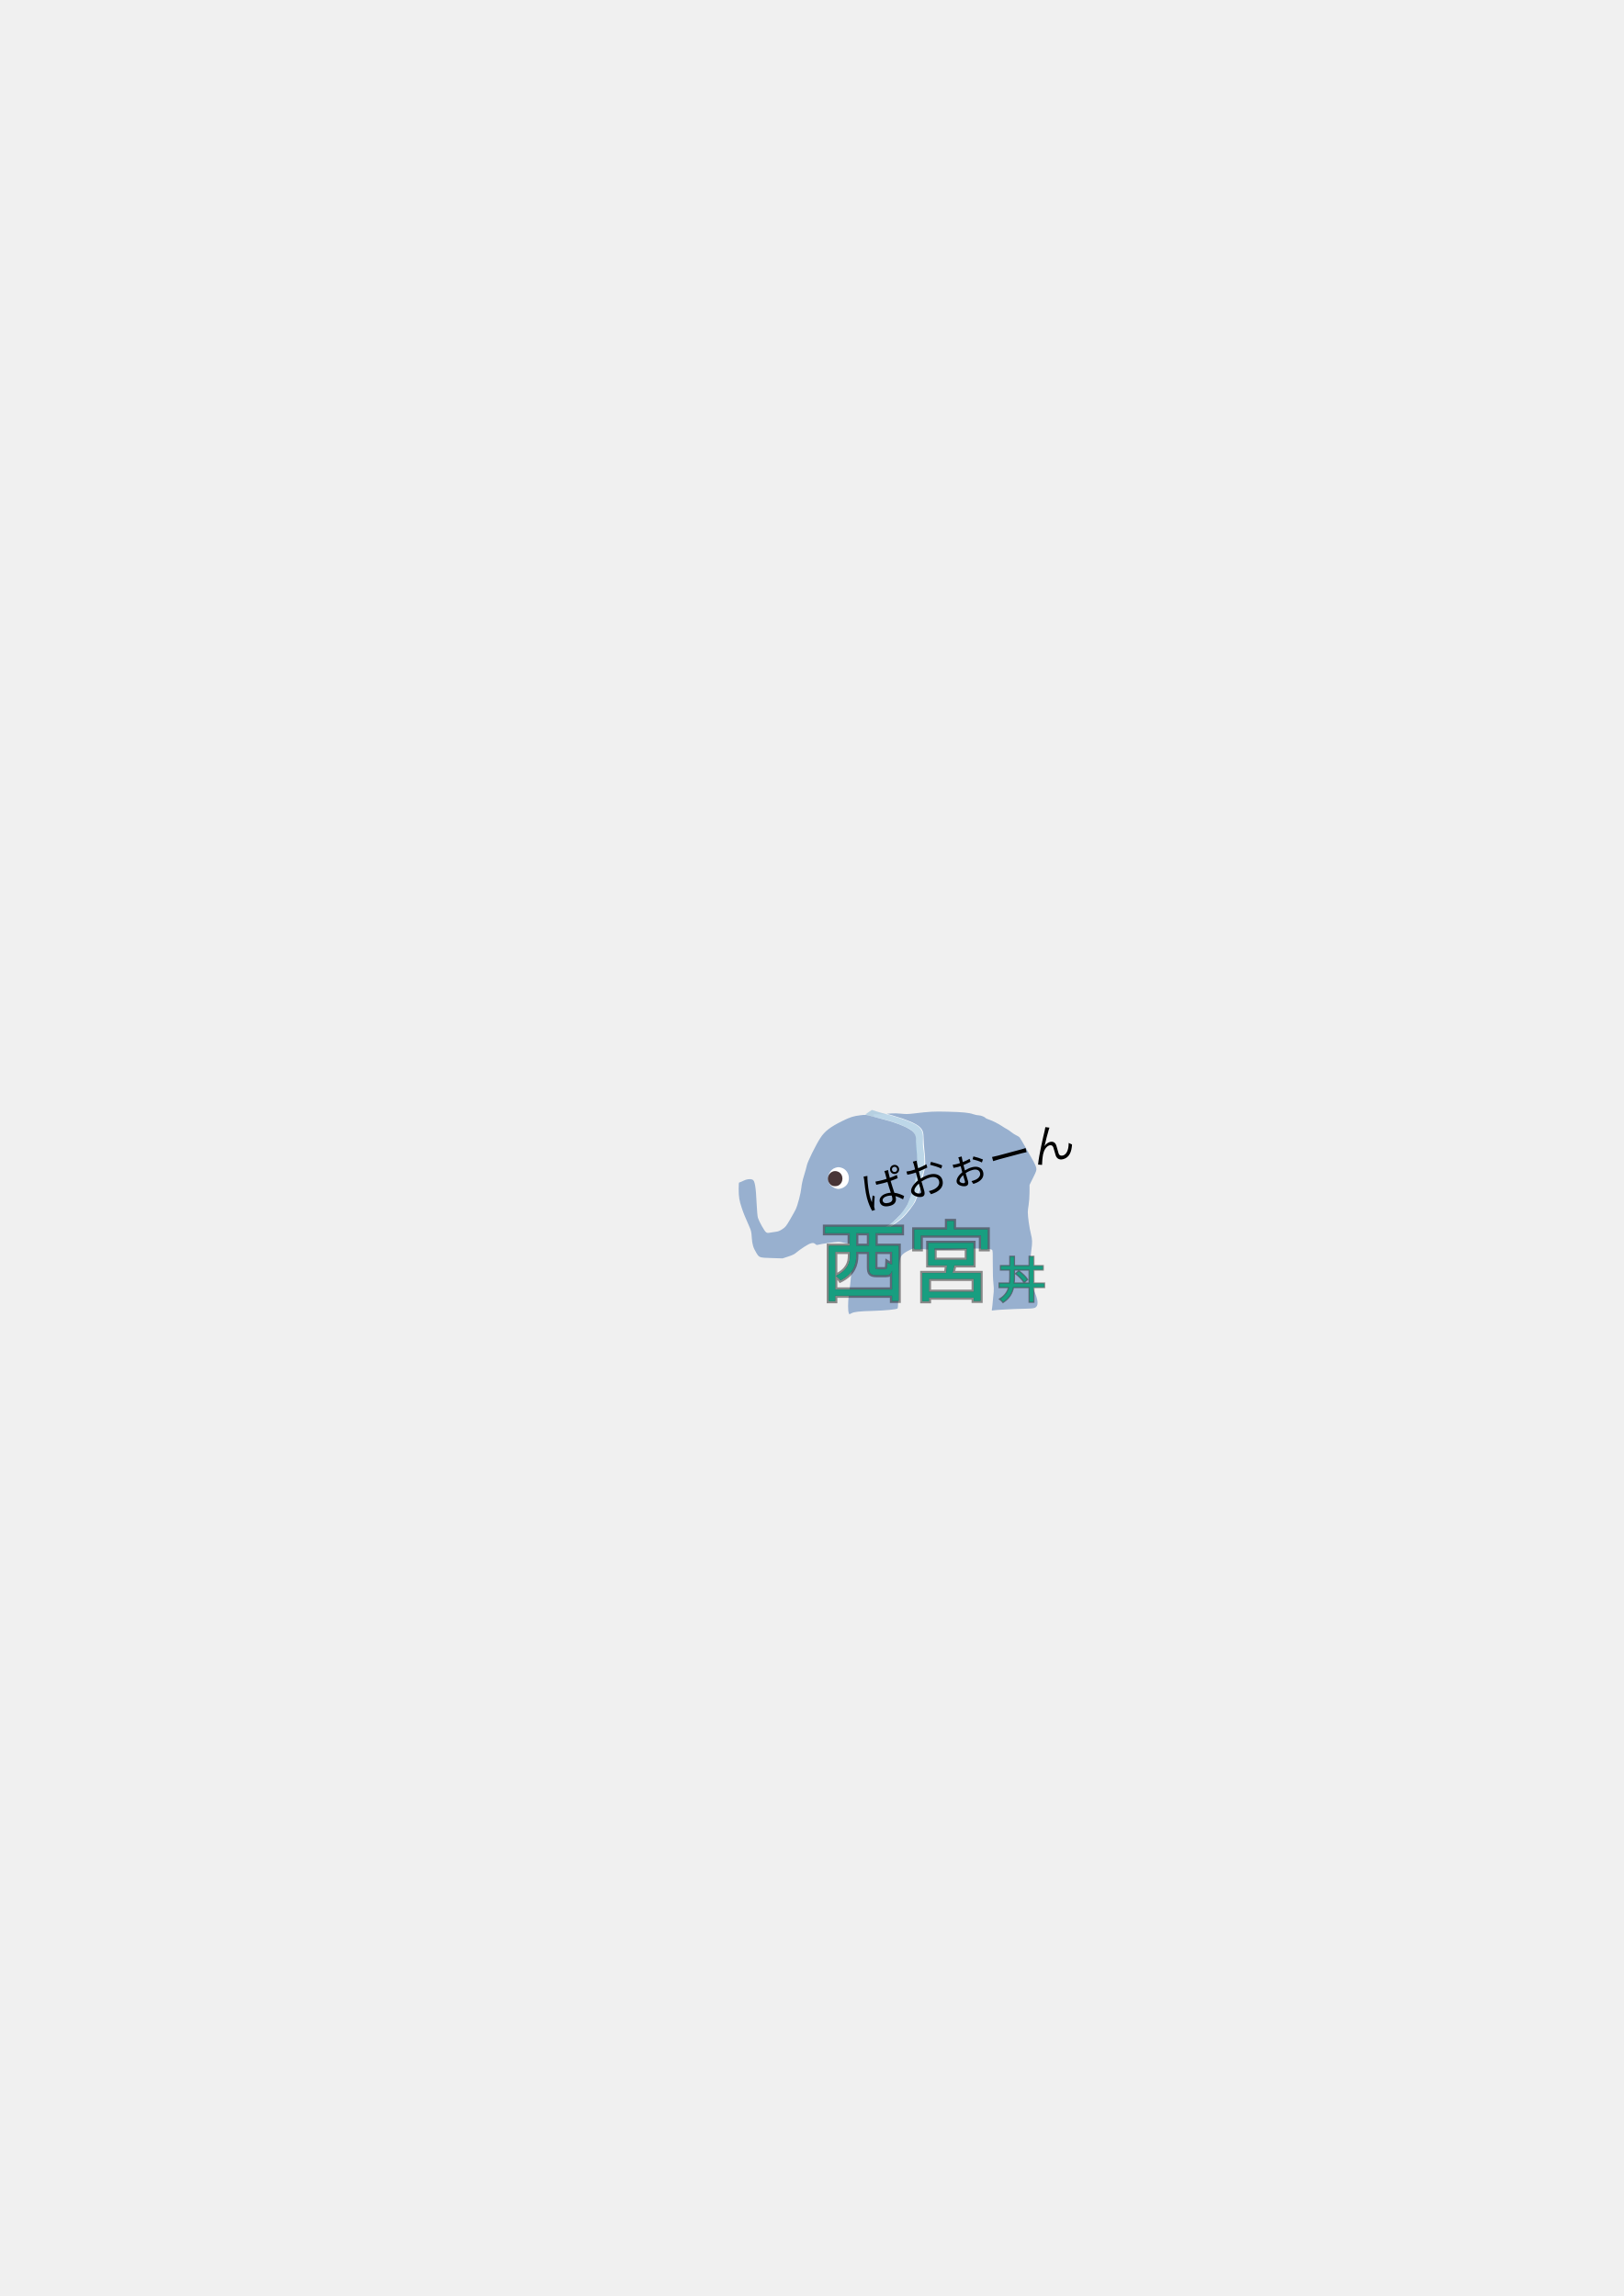
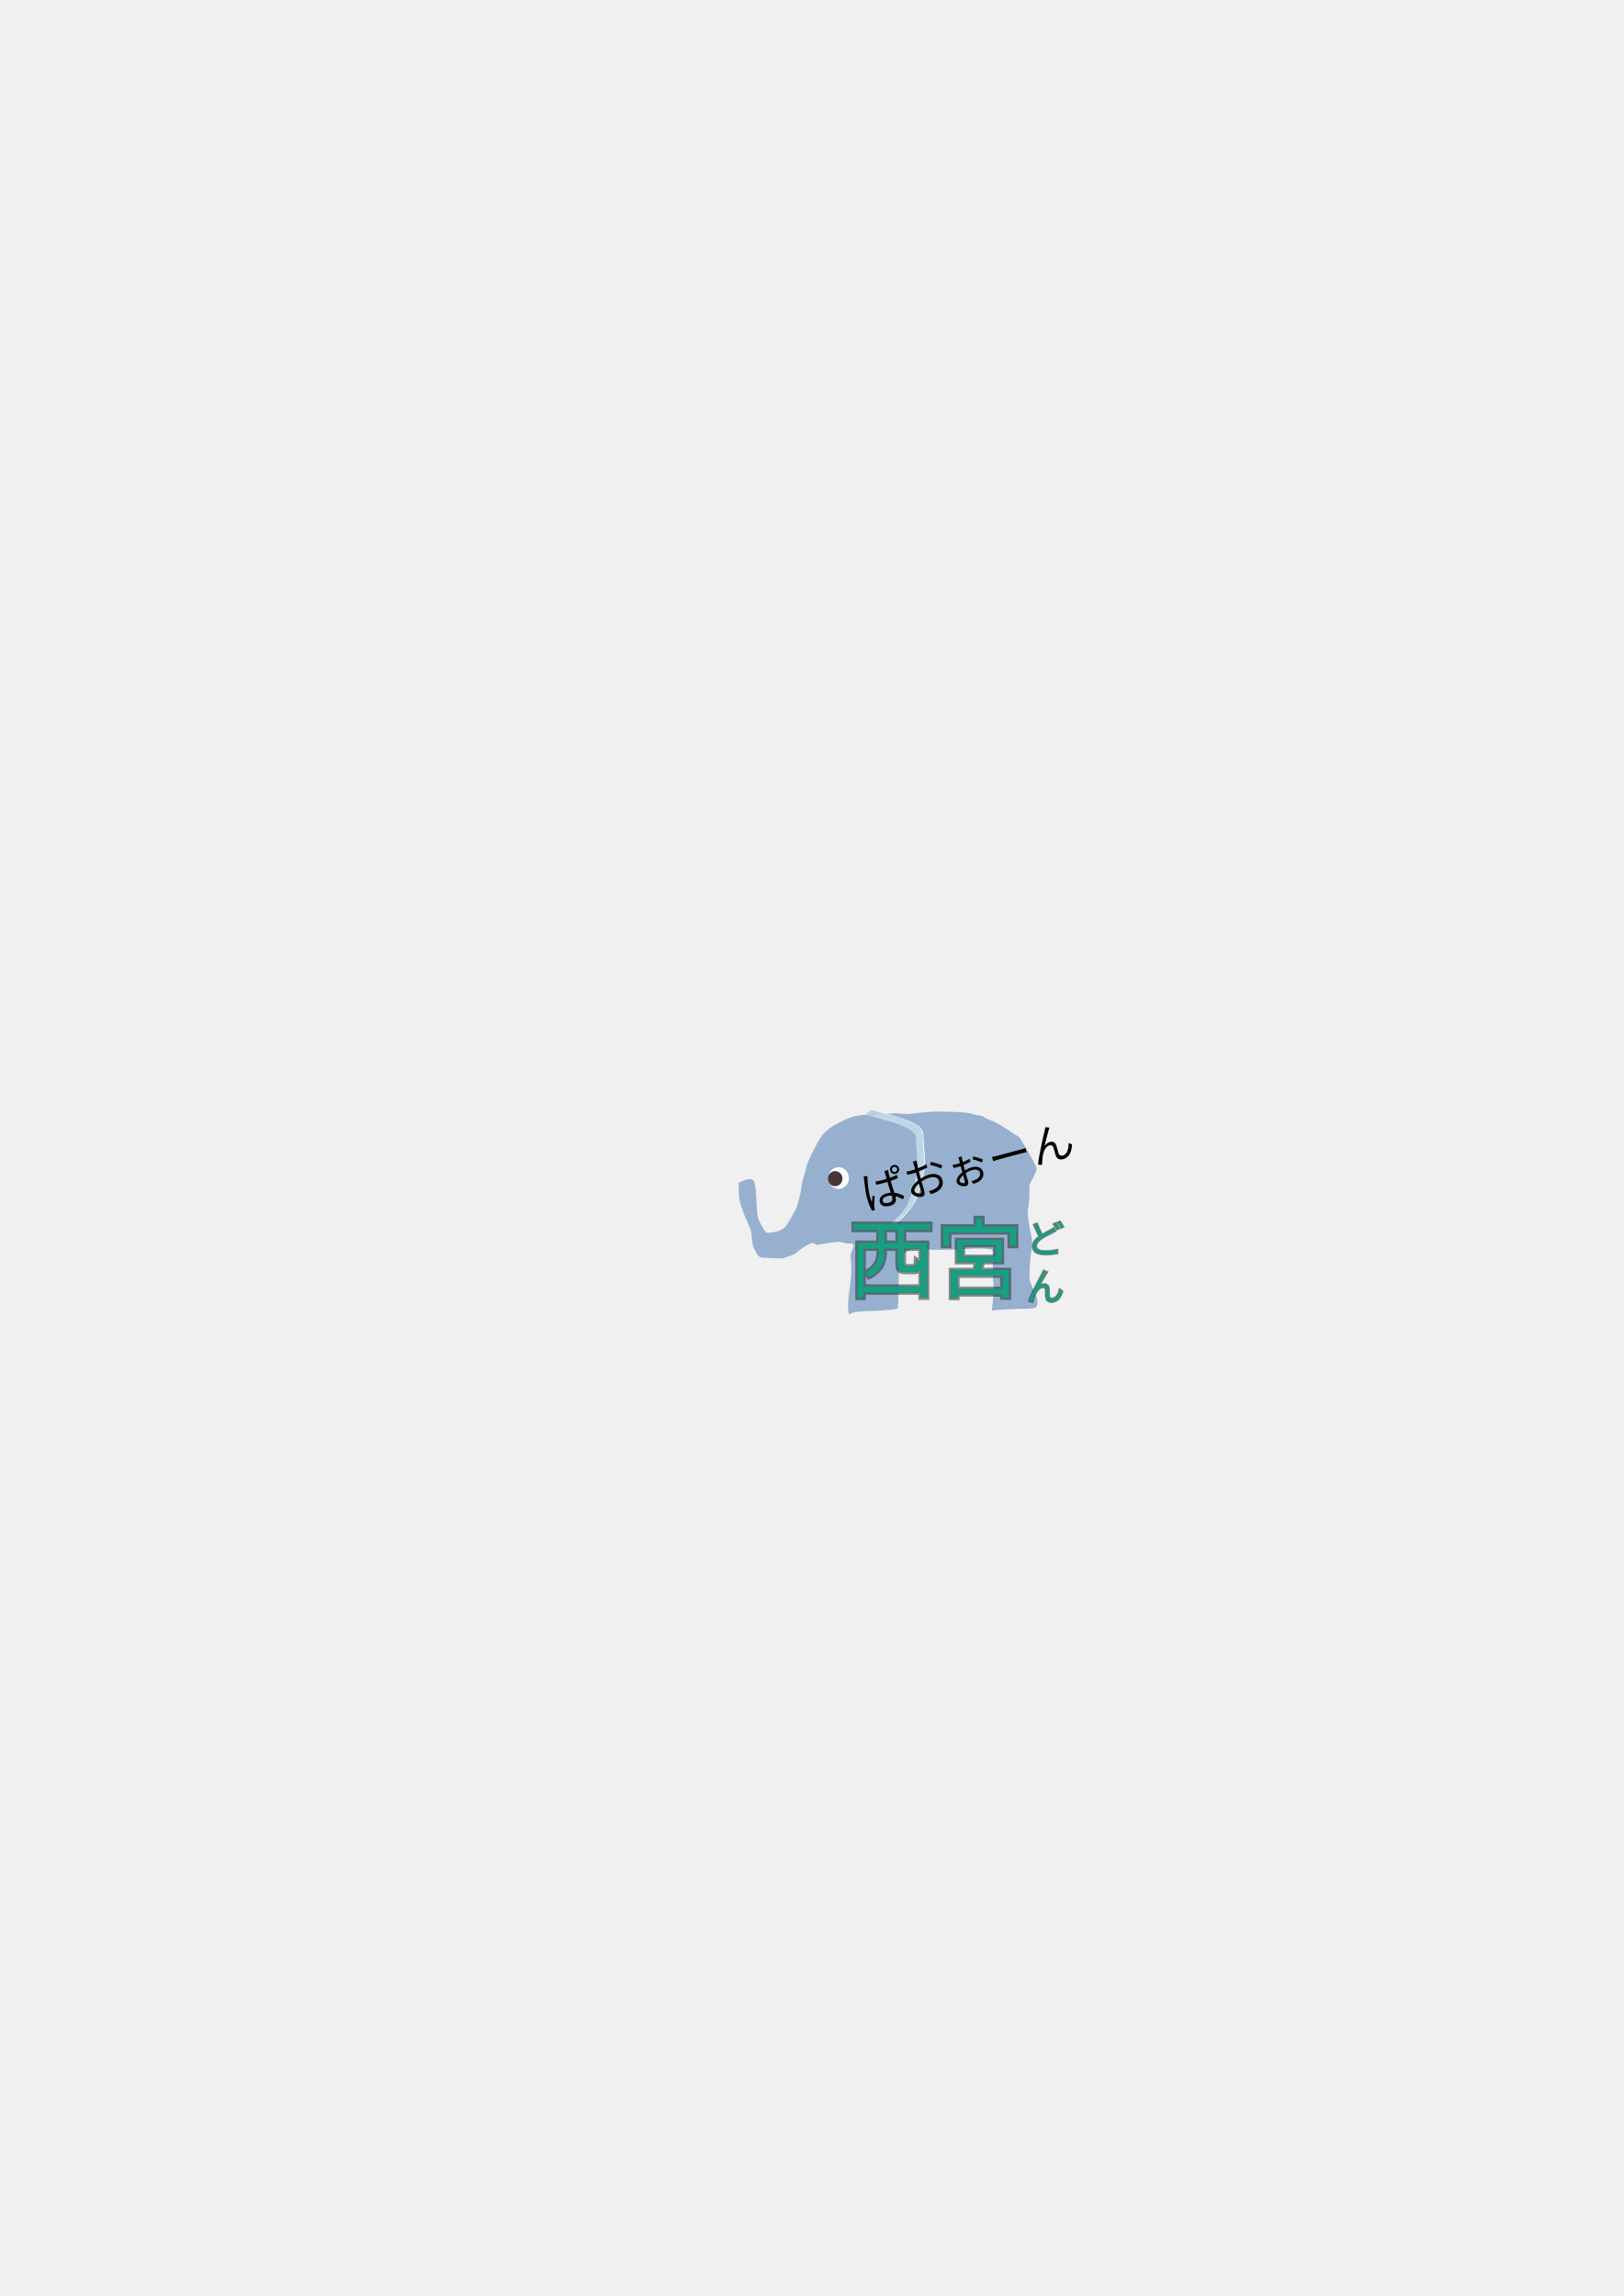
<svg xmlns="http://www.w3.org/2000/svg" width="210mm" height="297mm" viewBox="0 0 744.094 1052.362" id="svg2" version="1.1">
  <defs id="defs4">
    </defs>
  <g id="layer1">
    <g id="g4744">
      <rect y="510.718" x="400.399" height="56.922" width="27.931" id="rect4830" style="fill:#ffffff;fill-opacity:1;stroke:none;stroke-width:16;stroke-linecap:round;stroke-linejoin:round;stroke-miterlimit:4;stroke-dasharray:none" />
      <rect y="530.871" x="376.358" height="17.324" width="16.087" id="rect4288" style="fill:#ffffff;fill-opacity:1;stroke:none;stroke-width:16;stroke-linecap:round;stroke-linejoin:round;stroke-miterlimit:4;stroke-dasharray:none" />
      <path id="path4239" d="m 388.945,601.742 c -0.384,-0.907 -0.381,-4.909 0.006,-7.789 1.24,-9.216 1.367,-11.368 0.962,-16.261 -0.211,-2.551 -0.196,-2.688 0.464,-4.25 0.878,-2.078 1.044,-2.981 0.599,-3.263 -0.19,-0.12 -1.034,-0.22 -1.876,-0.222 -0.842,-0.002 -2.009,-0.173 -2.594,-0.379 -0.585,-0.206 -1.605,-0.375 -2.268,-0.375 -1.356,0 -7.594,0.876 -9.073,1.274 -0.855,0.23 -1.033,0.197 -1.553,-0.291 -0.932,-0.875 -2.186,-0.555 -5.048,1.288 -1.339,0.862 -2.95,2.026 -3.581,2.586 -0.888,0.788 -1.735,1.21 -3.75,1.868 l -2.602,0.85 -4.992,-0.154 c -5.713,-0.176 -5.698,-0.171 -7.072,-2.447 -1.399,-2.316 -1.848,-3.844 -2.051,-6.973 -0.164,-2.541 -0.292,-3.115 -1.098,-4.938 -2.1,-4.75 -2.636,-6.07 -3.493,-8.607 -1.136,-3.363 -1.415,-5.084 -1.417,-8.768 -10e-4,-2.31 0.071,-2.938 0.338,-2.938 0.187,0 1.002,-0.336 1.812,-0.747 1.519,-0.77 3.02,-0.961 4.16,-0.527 1.099,0.418 1.565,3.11 1.933,11.149 0.142,3.114 0.382,5.708 0.59,6.375 0.527,1.693 2.953,6.018 3.675,6.55 0.544,0.401 0.811,0.433 1.875,0.224 0.683,-0.134 1.873,-0.313 2.645,-0.398 1.076,-0.118 1.773,-0.399 2.982,-1.202 1.461,-0.971 1.724,-1.299 3.548,-4.424 1.084,-1.856 2.24,-3.938 2.57,-4.625 0.932,-1.942 2.383,-7.508 2.61,-10.008 0.131,-1.443 0.568,-3.427 1.213,-5.5 0.554,-1.783 1.135,-3.879 1.291,-4.658 0.345,-1.726 4.131,-9.413 6.206,-12.603 2.001,-3.076 4.562,-5.051 10.043,-7.745 3.666,-1.802 5.04,-2.238 8.325,-2.642 2.382,-0.293 2.469,-0.285 5.24,0.481 1.55,0.428 4.112,1.115 5.693,1.526 6.413,1.667 11.689,3.941 13.312,5.737 1.04,1.151 1.334,2.209 1.26,4.537 -0.028,0.894 0.127,3.237 0.344,5.207 0.494,4.479 0.346,8.506 -0.394,10.752 -0.287,0.872 -0.522,1.896 -0.522,2.276 0,1.047 -2.393,8.403 -3.379,10.39 -1.872,3.769 -7.712,9.657 -10.303,10.389 -1.025,0.289 -4.208,2.429 -3.969,2.669 0.257,0.257 2.898,-0.803 5.186,-2.082 2.403,-1.344 5.224,-3.373 7.055,-5.077 1.692,-1.574 4.966,-5.846 5.669,-7.398 1.027,-2.267 2.901,-8.229 3.339,-10.625 0.214,-1.169 0.56,-2.74 0.77,-3.492 0.486,-1.743 0.49,-5.284 0.008,-9.143 -0.205,-1.645 -0.376,-4.115 -0.38,-5.49 -0.009,-2.975 -0.392,-4.025 -1.994,-5.47 -1.598,-1.441 -5.936,-3.262 -11.862,-4.98 l -2.984,-0.865 1.984,-0.175 c 1.128,-0.1 3.104,-0.052 4.578,0.111 2.12,0.234 3.169,0.217 5.75,-0.094 7.235,-0.871 9.305,-0.981 15.491,-0.819 7.087,0.185 9.831,0.454 11.847,1.164 0.787,0.277 1.889,0.504 2.447,0.504 0.965,0 2.796,0.723 3.107,1.227 0.08,0.129 0.734,0.428 1.454,0.664 1.714,0.561 4.463,1.943 6.185,3.107 0.756,0.511 1.769,1.128 2.25,1.369 0.481,0.242 1.381,0.859 2,1.372 0.619,0.513 1.631,1.159 2.25,1.436 0.619,0.276 1.307,0.716 1.529,0.976 0.222,0.261 1.478,2.386 2.791,4.724 1.313,2.337 2.899,5.14 3.524,6.228 0.626,1.088 1.213,2.478 1.304,3.089 0.153,1.021 0.035,1.378 -1.46,4.397 l -1.627,3.286 -0.02,3.5 c -0.011,1.949 -0.189,4.442 -0.401,5.625 -0.21,1.169 -0.384,2.705 -0.386,3.415 -0.007,2.005 0.732,7.212 1.395,9.83 0.701,2.765 0.738,3.938 0.237,7.506 -0.842,5.996 -1.107,12.114 -0.618,14.237 0.141,0.611 0.808,2.243 1.484,3.625 2.441,4.999 2.625,7.953 0.541,8.684 -0.558,0.196 -2.241,0.331 -4.293,0.344 -4.004,0.027 -13.756,0.539 -14.679,0.77 -0.635,0.159 -0.645,0.142 -0.469,-0.812 0.099,-0.536 0.275,-2.212 0.392,-3.724 0.117,-1.512 0.292,-3.33 0.389,-4.039 0.098,-0.718 0.035,-2.435 -0.142,-3.875 -0.191,-1.552 -0.302,-5.052 -0.28,-8.756 0.031,-5.123 -0.025,-6.233 -0.329,-6.537 -0.563,-0.563 -5.968,-0.785 -11.131,-0.456 -10.429,0.664 -19.044,0.581 -23.321,-0.226 -1.098,-0.207 -1.36,-0.148 -3.25,0.728 -2.245,1.041 -3.513,1.985 -4.037,3.004 -0.718,1.396 -0.952,4.309 -1.111,13.834 -0.105,6.33 -0.254,9.769 -0.429,9.944 -0.463,0.463 -5.521,0.974 -11.229,1.135 -6.489,0.183 -8.553,0.407 -9.906,1.077 l -0.999,0.494 -0.281,-0.664 -10e-6,0 z m -2.813,-57.263 c 1.942,-0.899 2.875,-2.376 2.875,-4.552 0,-2.182 -1.444,-4.157 -3.445,-4.713 -1.159,-0.322 -1.451,-0.322 -2.609,0 -2.621,0.728 -4.184,4.002 -3.179,6.66 0.607,1.606 2.743,3.068 4.484,3.068 0.481,0 1.325,-0.208 1.875,-0.463 z" style="fill:#98b0cf;fill-opacity:1;stroke:none;stroke-width:16;stroke-linecap:round;stroke-linejoin:round;stroke-miterlimit:4;stroke-dasharray:none" />
      <path d="m 399.546,508.727 c 2.87,0.979 5.807,1.728 8.736,2.505 3.781,1.094 7.549,2.332 11.096,4.054 1.12,0.621 2.153,1.39 2.814,2.508 0.327,0.552 0.385,0.8 0.597,1.39 0.312,1.44 0.206,2.929 0.165,4.391 -0.058,1.392 0.187,2.76 0.376,4.132 0.179,1.177 0.247,2.367 0.288,3.556 0.017,1.149 0.033,2.296 -0.049,3.442 -0.007,0.922 -0.214,1.791 -0.508,2.658 -0.274,0.75 -0.485,1.518 -0.599,2.308 -0.044,0.58 -0.111,1.157 -0.228,1.727 -0.147,0.458 -0.23,0.932 -0.352,1.396 -0.173,0.53 -0.365,1.052 -0.518,1.589 -0.277,0.806 -0.564,1.609 -0.84,2.416 -0.271,0.841 -0.484,1.697 -0.807,2.52 -0.297,0.793 -0.675,1.55 -1.051,2.307 -0.612,1.11 -1.482,2.041 -2.297,3.001 -0.938,1.326 -2.019,2.512 -3.209,3.613 -0.834,0.747 -1.753,1.388 -2.633,2.077 -1.747,1.505 -3.818,2.521 -5.811,3.661 -0.794,0.306 -1.569,0.681 -2.399,0.881 -0.33,0.132 -0.675,0.21 -1.024,0.27 0,0 2.955,-2.24 2.955,-2.24 l 0,0 c 0.339,-0.082 0.67,-0.186 1.004,-0.284 0.791,-0.244 1.561,-0.564 2.309,-0.914 -5.401,3.174 -1.51,0.989 -0.432,-0.011 0.88,-0.708 1.808,-1.351 2.68,-2.07 1.201,-1.073 2.323,-2.211 3.214,-3.563 0.793,-0.948 1.648,-1.851 2.299,-2.906 0.37,-0.749 0.755,-1.495 1.044,-2.279 0.364,-0.807 0.583,-1.664 0.842,-2.507 0.266,-0.796 0.506,-1.598 0.816,-2.378 0.135,-0.538 0.301,-1.07 0.51,-1.584 0.124,-0.465 0.204,-0.939 0.356,-1.397 0.177,-0.543 0.205,-1.125 0.255,-1.69 0.104,-0.817 0.311,-1.612 0.596,-2.386 0.289,-0.841 0.539,-1.679 0.553,-2.577 0.098,-1.134 0.102,-2.268 0.064,-3.406 -0.025,-1.182 -0.079,-2.364 -0.24,-3.536 -0.191,-1.39 -0.456,-2.774 -0.41,-4.184 0.055,-1.423 0.16,-2.867 -0.099,-4.276 -0.184,-0.553 -0.235,-0.8 -0.533,-1.316 -0.614,-1.064 -1.613,-1.784 -2.653,-2.395 -3.465,-1.798 -7.175,-3.088 -10.951,-4.062 -1.243,-0.307 -2.49,-0.596 -3.728,-0.921 -1.745,-0.458 -3.458,-1.034 -5.214,-1.451 0,0 3.016,-2.069 3.016,-2.069 z" id="path4231" style="fill:#7eb0d1;fill-opacity:0.51;stroke-width:16;stroke-linecap:round;stroke-linejoin:round;stroke-miterlimit:4;stroke-dasharray:none" />
      <path id="path4235" d="m 381.475,543.49 c -1.49,-0.598 -2.406,-2.487 -1.984,-4.089 0.566,-2.151 2.701,-3.223 4.642,-2.333 2.585,1.185 2.567,5.1 -0.029,6.344 -0.663,0.318 -1.938,0.355 -2.629,0.078 z" style="fill:#483537;fill-opacity:1;stroke:none;stroke-width:16;stroke-linecap:round;stroke-linejoin:round;stroke-miterlimit:4;stroke-dasharray:none" />
    </g>
-     <g id="g4209" transform="translate(-39.06765,-1.59099)">
+     <g id="g4209" transform="translate(-25.98617,-3.005204)">
      <text id="text3378-7-9" y="594.885" x="414.799" style="font-style:normal;font-weight:normal;font-size:40px;line-height:125%;font-family:sans-serif;letter-spacing:0px;word-spacing:0px;fill:#189e80;fill-opacity:1;stroke:#202020;stroke-width:2;stroke-linecap:butt;stroke-linejoin:miter;stroke-miterlimit:4;stroke-dasharray:none;stroke-opacity:0.502" xml:space="preserve">
        <tspan style="font-style:normal;font-variant:normal;font-weight:normal;font-stretch:normal;font-size:40px;font-family:'JNR-SB-Font OTF';-inkscape-font-specification:'JNR-SB-Font OTF';fill:#189e80;fill-opacity:1;stroke:#202020;stroke-width:2;stroke-miterlimit:4;stroke-dasharray:none;stroke-opacity:0.502" y="594.885" x="414.799" id="tspan3380-5-1">西宮</tspan>
      </text>
      <text id="text3378-7-9-5" y="594.885" x="414.799" style="font-style:normal;font-weight:normal;font-size:40px;line-height:125%;font-family:sans-serif;letter-spacing:0px;word-spacing:0px;fill:#189e80;fill-opacity:1;stroke:none;stroke-width:1px;stroke-linecap:butt;stroke-linejoin:miter;stroke-opacity:1" xml:space="preserve">
        <tspan style="font-style:normal;font-variant:normal;font-weight:normal;font-stretch:normal;font-size:40px;font-family:'JNR-SB-Font OTF';-inkscape-font-specification:'JNR-SB-Font OTF';fill:#189e80;fill-opacity:1;stroke:none;stroke-opacity:1" y="594.885" x="414.799" id="tspan3380-5-1-3">西宮</tspan>
      </text>
    </g>
    <text xml:space="preserve" style="font-style:normal;font-weight:normal;font-size:25px;line-height:125%;font-family:sans-serif;letter-spacing:0px;word-spacing:0px;fill:#000000;fill-opacity:1;stroke:none;stroke-width:1px;stroke-linecap:butt;stroke-linejoin:miter;stroke-opacity:1" x="239.837" y="638.563" id="text4163" transform="matrix(0.9659258,-0.258819,0.258819,0.9659258,0,0)">
      <tspan id="tspan4165" x="239.837" y="638.563" style="font-style:normal;font-variant:normal;font-weight:normal;font-stretch:normal;font-size:20px;font-family:HGSSoeiPresenceEB;-inkscape-font-specification:HGSSoeiPresenceEB">ぱおぉーん</tspan>
    </text>
-     <g id="g4203" transform="translate(57.27565,-33.76435)">
-       <g id="g4215" transform="translate(-2.12132,33.4108)">
-         <text xml:space="preserve" style="font-style:normal;font-weight:normal;font-size:40px;line-height:125%;font-family:sans-serif;letter-spacing:0px;word-spacing:0px;fill:#189e80;fill-opacity:1;stroke:#202020;stroke-width:1px;stroke-linecap:butt;stroke-linejoin:miter;stroke-opacity:0.502" x="401.847" y="595.218" id="text4167">
-           <tspan id="tspan4169" x="401.847" y="595.218" style="font-style:normal;font-variant:normal;font-weight:normal;font-stretch:normal;font-size:22.5px;font-family:'JNR-SB-Font OTF';-inkscape-font-specification:'JNR-SB-Font OTF';fill:#189e80;fill-opacity:1;stroke:#202020;stroke-opacity:0.502">丼</tspan>
-         </text>
-         <text xml:space="preserve" style="font-style:normal;font-weight:normal;font-size:40px;line-height:125%;font-family:sans-serif;letter-spacing:0px;word-spacing:0px;fill:#189e80;fill-opacity:1;stroke:none;stroke-width:1px;stroke-linecap:butt;stroke-linejoin:miter;stroke-opacity:0.502" x="401.847" y="595.218" id="text4167-7">
-           <tspan id="tspan4169-4" x="401.847" y="595.218" style="font-style:normal;font-variant:normal;font-weight:normal;font-stretch:normal;font-size:22.5px;font-family:'JNR-SB-Font OTF';-inkscape-font-specification:'JNR-SB-Font OTF';fill:#189e80;fill-opacity:1;stroke:none;stroke-opacity:0.502">丼</tspan>
-         </text>
-       </g>
+     <g id="g3388" transform="translate(-3.712311,2.298097)">
+       <text id="text4167" y="571.883" x="473.972" style="font-style:normal;font-weight:normal;font-size:40px;line-height:125%;font-family:sans-serif;letter-spacing:0px;word-spacing:0px;fill:#189e80;fill-opacity:1;stroke:#202020;stroke-width:1px;stroke-linecap:butt;stroke-linejoin:miter;stroke-opacity:0.502" xml:space="preserve">
+         <tspan style="font-style:normal;font-variant:normal;font-weight:normal;font-stretch:normal;font-size:17.5px;font-family:'JNR-SB-Font OTF';-inkscape-font-specification:'JNR-SB-Font OTF';fill:#189e80;fill-opacity:1;stroke:#202020;stroke-opacity:0.502" y="571.883" x="473.972" id="tspan4169">ど</tspan>
+         <tspan id="tspan3384" style="font-style:normal;font-variant:normal;font-weight:normal;font-stretch:normal;font-size:17.5px;font-family:'JNR-SB-Font OTF';-inkscape-font-specification:'JNR-SB-Font OTF';fill:#189e80;fill-opacity:1;stroke:#202020;stroke-opacity:0.502" y="593.758" x="473.972">ん</tspan>
+       </text>
+       <text id="text4167-7" y="571.883" x="473.972" style="font-style:normal;font-weight:normal;font-size:40px;line-height:125%;font-family:sans-serif;letter-spacing:0px;word-spacing:0px;fill:#189e80;fill-opacity:1;stroke:none;stroke-width:1px;stroke-linecap:butt;stroke-linejoin:miter;stroke-opacity:0.502" xml:space="preserve">
+         <tspan style="font-style:normal;font-variant:normal;font-weight:normal;font-stretch:normal;font-size:17.5px;font-family:'JNR-SB-Font OTF';-inkscape-font-specification:'JNR-SB-Font OTF';fill:#189e80;fill-opacity:1;stroke:none;stroke-opacity:0.502" y="571.883" x="473.972" id="tspan4169-4">ど</tspan>
+         <tspan id="tspan3386" style="font-style:normal;font-variant:normal;font-weight:normal;font-stretch:normal;font-size:17.5px;font-family:'JNR-SB-Font OTF';-inkscape-font-specification:'JNR-SB-Font OTF';fill:#189e80;fill-opacity:1;stroke:none;stroke-opacity:0.502" y="593.758" x="473.972">ん</tspan>
+       </text>
    </g>
  </g>
</svg>
